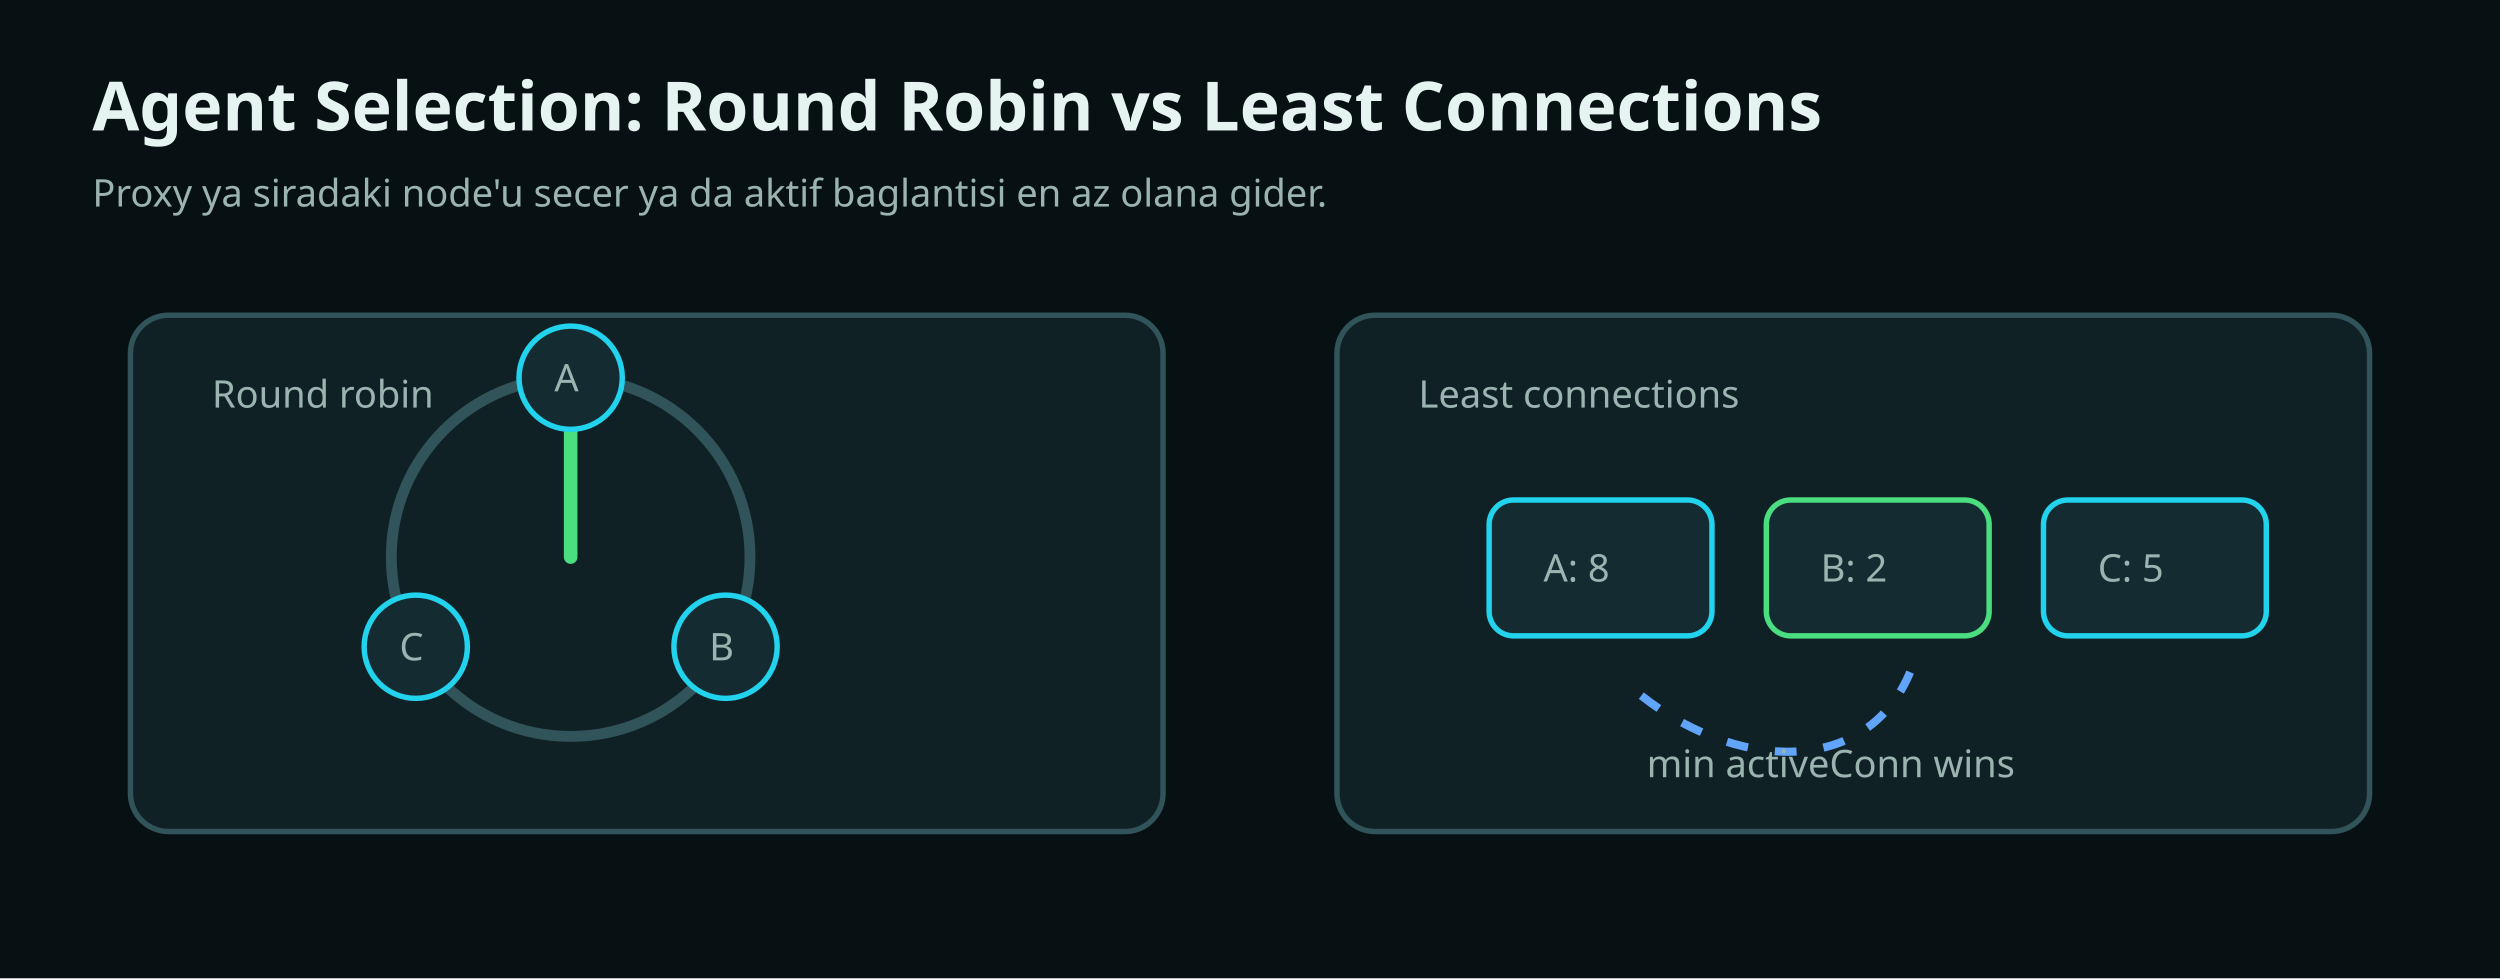
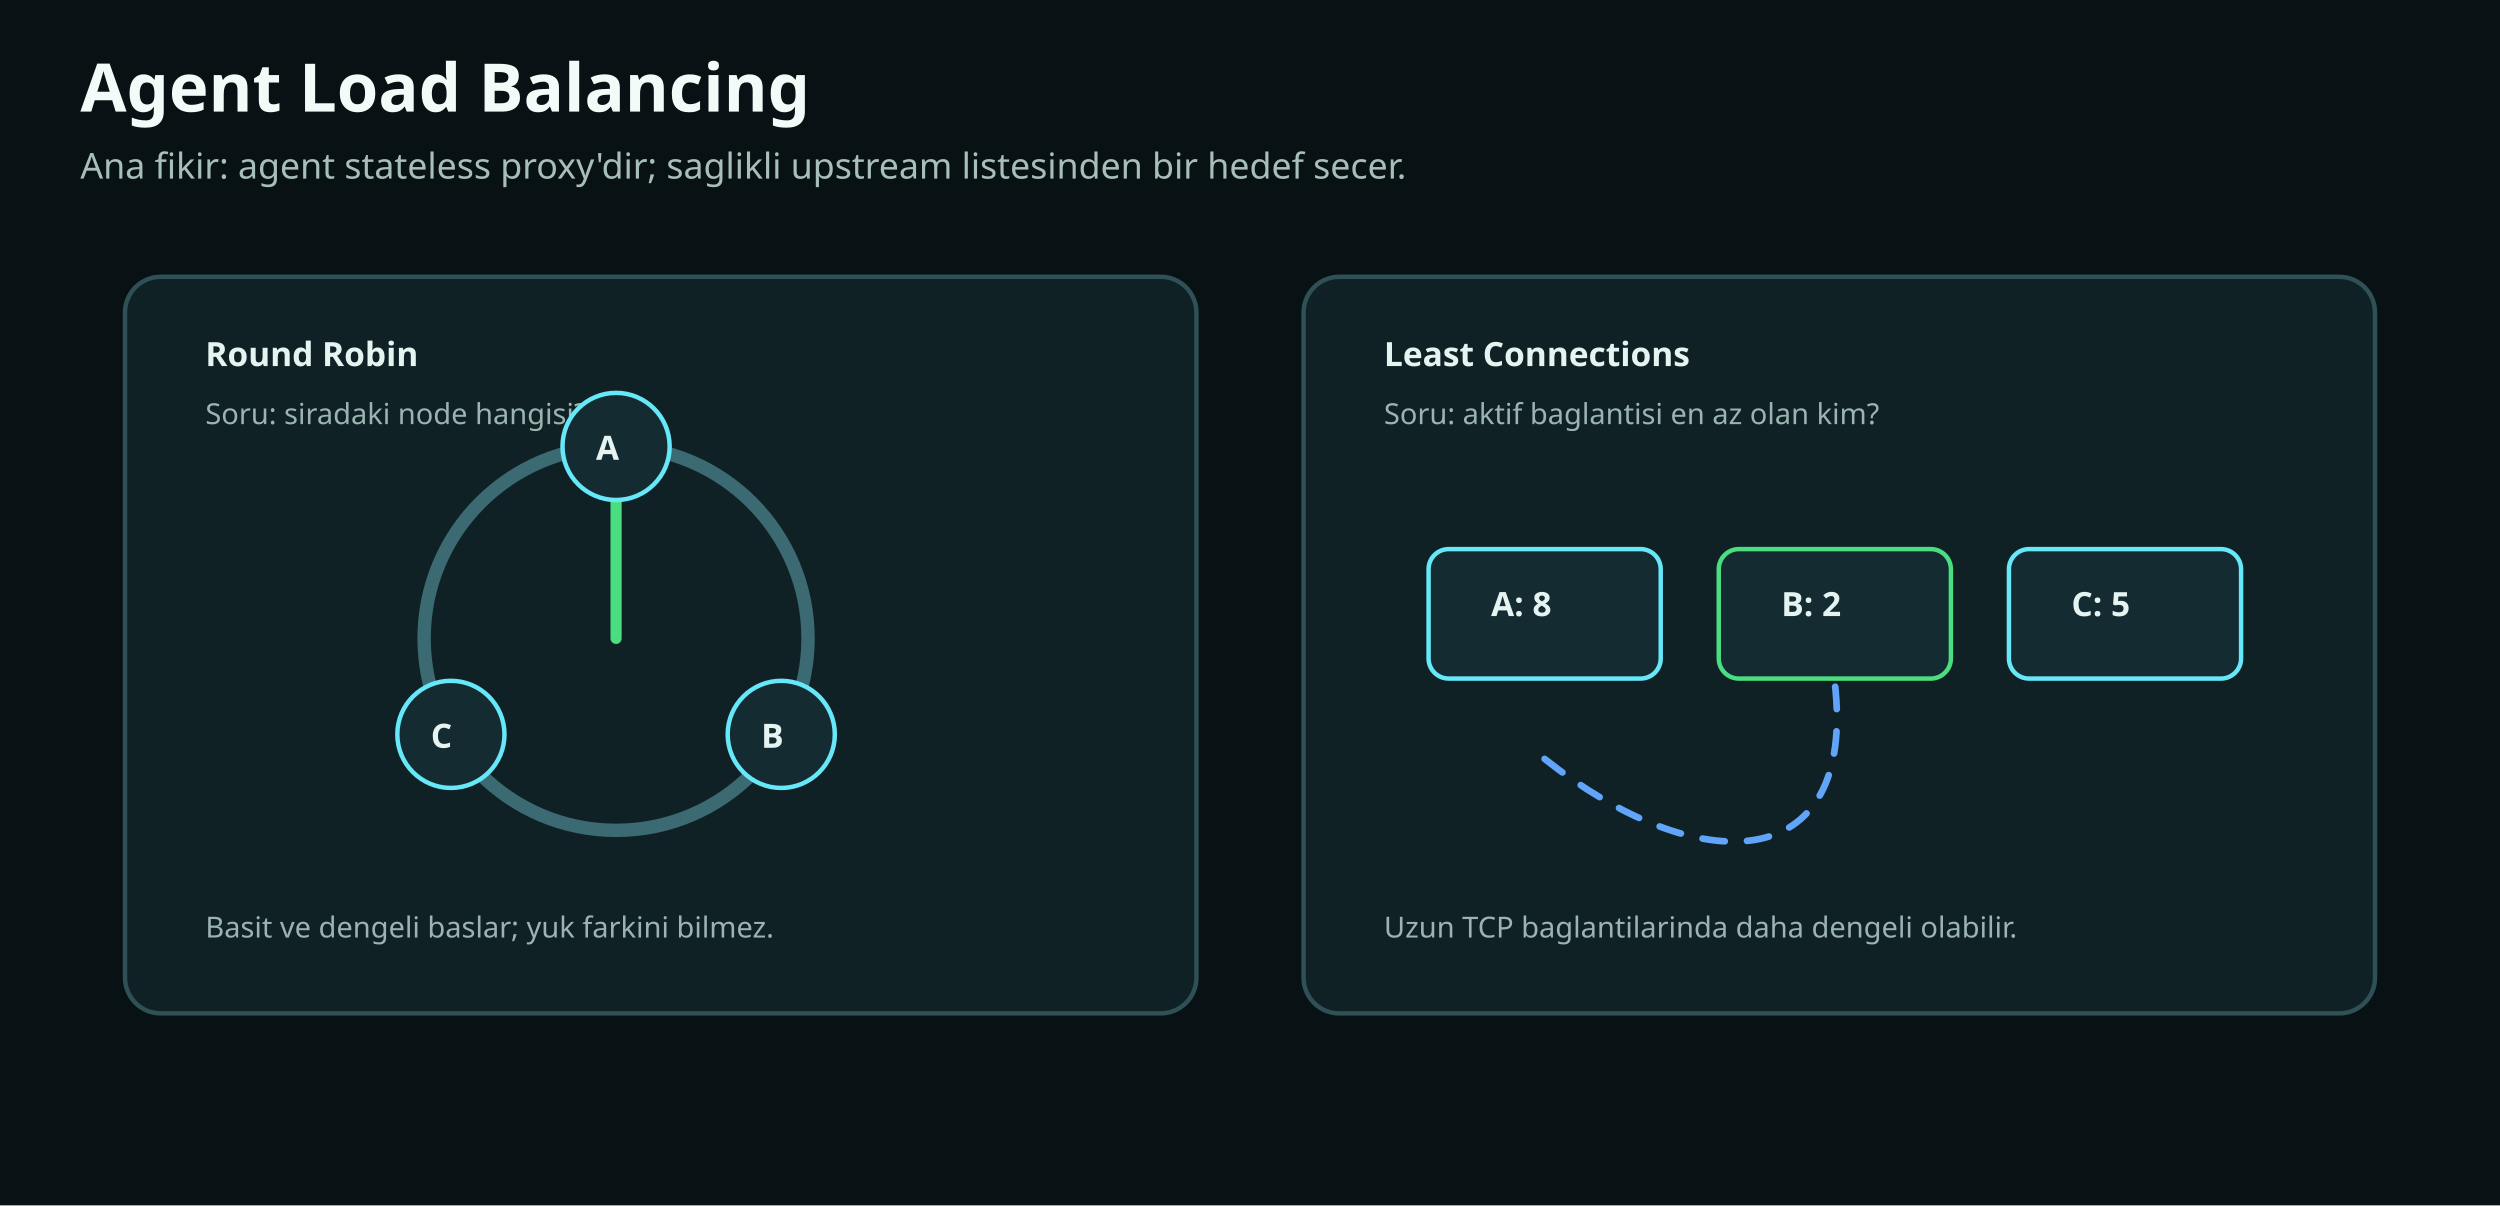
- <svg xmlns="http://www.w3.org/2000/svg" width="920" height="360" viewBox="0 0 920 360" role="img" aria-labelledby="title desc">
+ <svg xmlns="http://www.w3.org/2000/svg" width="1120" height="540" viewBox="0 0 1120 540" role="img" aria-labelledby="title desc">
  <style>
-     .bg{fill:#071013}.t{fill:#e6f4f1;font:700 25px system-ui}.s{fill:#9bb4b0;font:500 14px system-ui}.p{fill:#102126;stroke:#31535a;stroke-width:2;rx:14}.n{fill:#142b31;stroke:#22d3ee;stroke-width:2;rx:9}.pick{stroke:#4ade80;animation:pulse 4s ease-in-out infinite}.line{fill:none;stroke:#60a5fa;stroke-width:3;stroke-dasharray:8 10;animation:dash 1s linear infinite}.rotate{animation:rot 4s steps(3,end) infinite;transform-origin:210px 205px}@keyframes dash{to{stroke-dashoffset:-18}}@keyframes pulse{0%,40%,100%{opacity:.45}55%,80%{opacity:1}}@keyframes rot{0%{transform:rotate(0)}33%{transform:rotate(120deg)}66%{transform:rotate(240deg)}100%{transform:rotate(360deg)}}
+     .bg{fill:#081113}.title{fill:#f2fbf8;font:700 30px system-ui}.sub{fill:#a8beb9;font:500 16px system-ui}.panel{fill:#102126;stroke:#2e5056;stroke-width:2;rx:16}.box{fill:#183238;stroke:#3b6a72;stroke-width:2;rx:12}.node{fill:#142b31;stroke:#67e8f9;stroke-width:2;rx:9}.pick{stroke:#4ade80;animation:pulse 5s ease-in-out infinite}.txt{fill:#e6f4f1;font:700 15px system-ui}.muted{fill:#9bb4b0;font:500 13px system-ui}.hand{stroke:#4ade80;stroke-width:5;stroke-linecap:round;animation:rot 5s steps(3,end) infinite;transform-origin:276px 286px}.flow{fill:none;stroke:#60a5fa;stroke-width:3;stroke-linecap:round;stroke-dasharray:10 10;animation:dash 1.1s linear infinite}@keyframes dash{to{stroke-dashoffset:-20}}@keyframes rot{0%{transform:rotate(0)}33%{transform:rotate(120deg)}66%{transform:rotate(240deg)}100%{transform:rotate(360deg)}}@keyframes pulse{0%,35%,100%{opacity:.5}55%,85%{opacity:1}}
  </style>
-   <rect class="bg" width="920" height="360" />
-   <text class="t" x="34" y="48">Agent Selection: Round Robin vs Least Connections</text>
-   <text class="s" x="34" y="76">Proxy ya siradaki node'u secer ya da aktif baglantisi en az olana gider.</text>
-   <rect class="p" x="48" y="116" width="380" height="190" />
-   <text class="s" x="78" y="150">Round robin</text>
-   <circle cx="210" cy="205" r="66" fill="none" stroke="#31535a" stroke-width="4" />
-   <line class="rotate" x1="210" y1="205" x2="210" y2="139" stroke="#4ade80" stroke-width="5" stroke-linecap="round" />
-   <circle class="n" cx="210" cy="139" r="19" />
-   <text class="s" x="204" y="144">A</text>
-   <circle class="n" cx="267" cy="238" r="19" />
-   <text class="s" x="261" y="243">B</text>
-   <circle class="n" cx="153" cy="238" r="19" />
-   <text class="s" x="147" y="243">C</text>
-   <rect class="p" x="492" y="116" width="380" height="190" />
-   <text class="s" x="522" y="150">Least connections</text>
-   <rect class="n" x="548" y="184" width="82" height="50" />
-   <text class="s" x="568" y="214">A: 8</text>
-   <rect class="n pick" x="650" y="184" width="82" height="50" />
-   <text class="s" x="670" y="214">B: 2</text>
-   <rect class="n" x="752" y="184" width="82" height="50" />
-   <text class="s" x="772" y="214">C: 5</text>
-   <path class="line" d="M604 256 C642 286 694 286 706 238" />
-   <text class="s" x="606" y="286">min activeConn wins</text>
+   <rect class="bg" width="1120" height="540" />
+   <text class="title" x="36" y="50">Agent Load Balancing</text>
+   <text class="sub" x="36" y="80">Ana fikir: agent stateless proxy'dir; saglikli upstream listesinden bir hedef secer.</text>
+   <rect class="panel" x="56" y="124" width="480" height="330" />
+   <text class="txt" x="92" y="164">Round Robin</text>
+   <text class="muted" x="92" y="190">Soru: siradaki node hangisi?</text>
+   <circle cx="276" cy="286" r="86" fill="none" stroke="#3b6a72" stroke-width="6" />
+   <line class="hand" x1="276" y1="286" x2="276" y2="200" />
+   <circle class="node" cx="276" cy="200" r="24" />
+   <text class="txt" x="267" y="206">A</text>
+   <circle class="node" cx="350" cy="329" r="24" />
+   <text class="txt" x="341" y="335">B</text>
+   <circle class="node" cx="202" cy="329" r="24" />
+   <text class="txt" x="193" y="335">C</text>
+   <text class="muted" x="92" y="420">Basit ve dengeli baslar; yuk farkini bilmez.</text>
+   <rect class="panel" x="584" y="124" width="480" height="330" />
+   <text class="txt" x="620" y="164">Least Connections</text>
+   <text class="muted" x="620" y="190">Soru: aktif baglantisi en az olan kim?</text>
+   <rect class="node" x="640" y="246" width="104" height="58" />
+   <text class="txt" x="668" y="276">A: 8</text>
+   <rect class="node pick" x="770" y="246" width="104" height="58" />
+   <text class="txt" x="798" y="276">B: 2</text>
+   <rect class="node" x="900" y="246" width="104" height="58" />
+   <text class="txt" x="928" y="276">C: 5</text>
+   <path class="flow" d="M692 340 C760 394 832 394 822 306" />
+   <text class="muted" x="620" y="420">Uzun TCP baglantilarinda daha dengeli olabilir.</text>
</svg>
